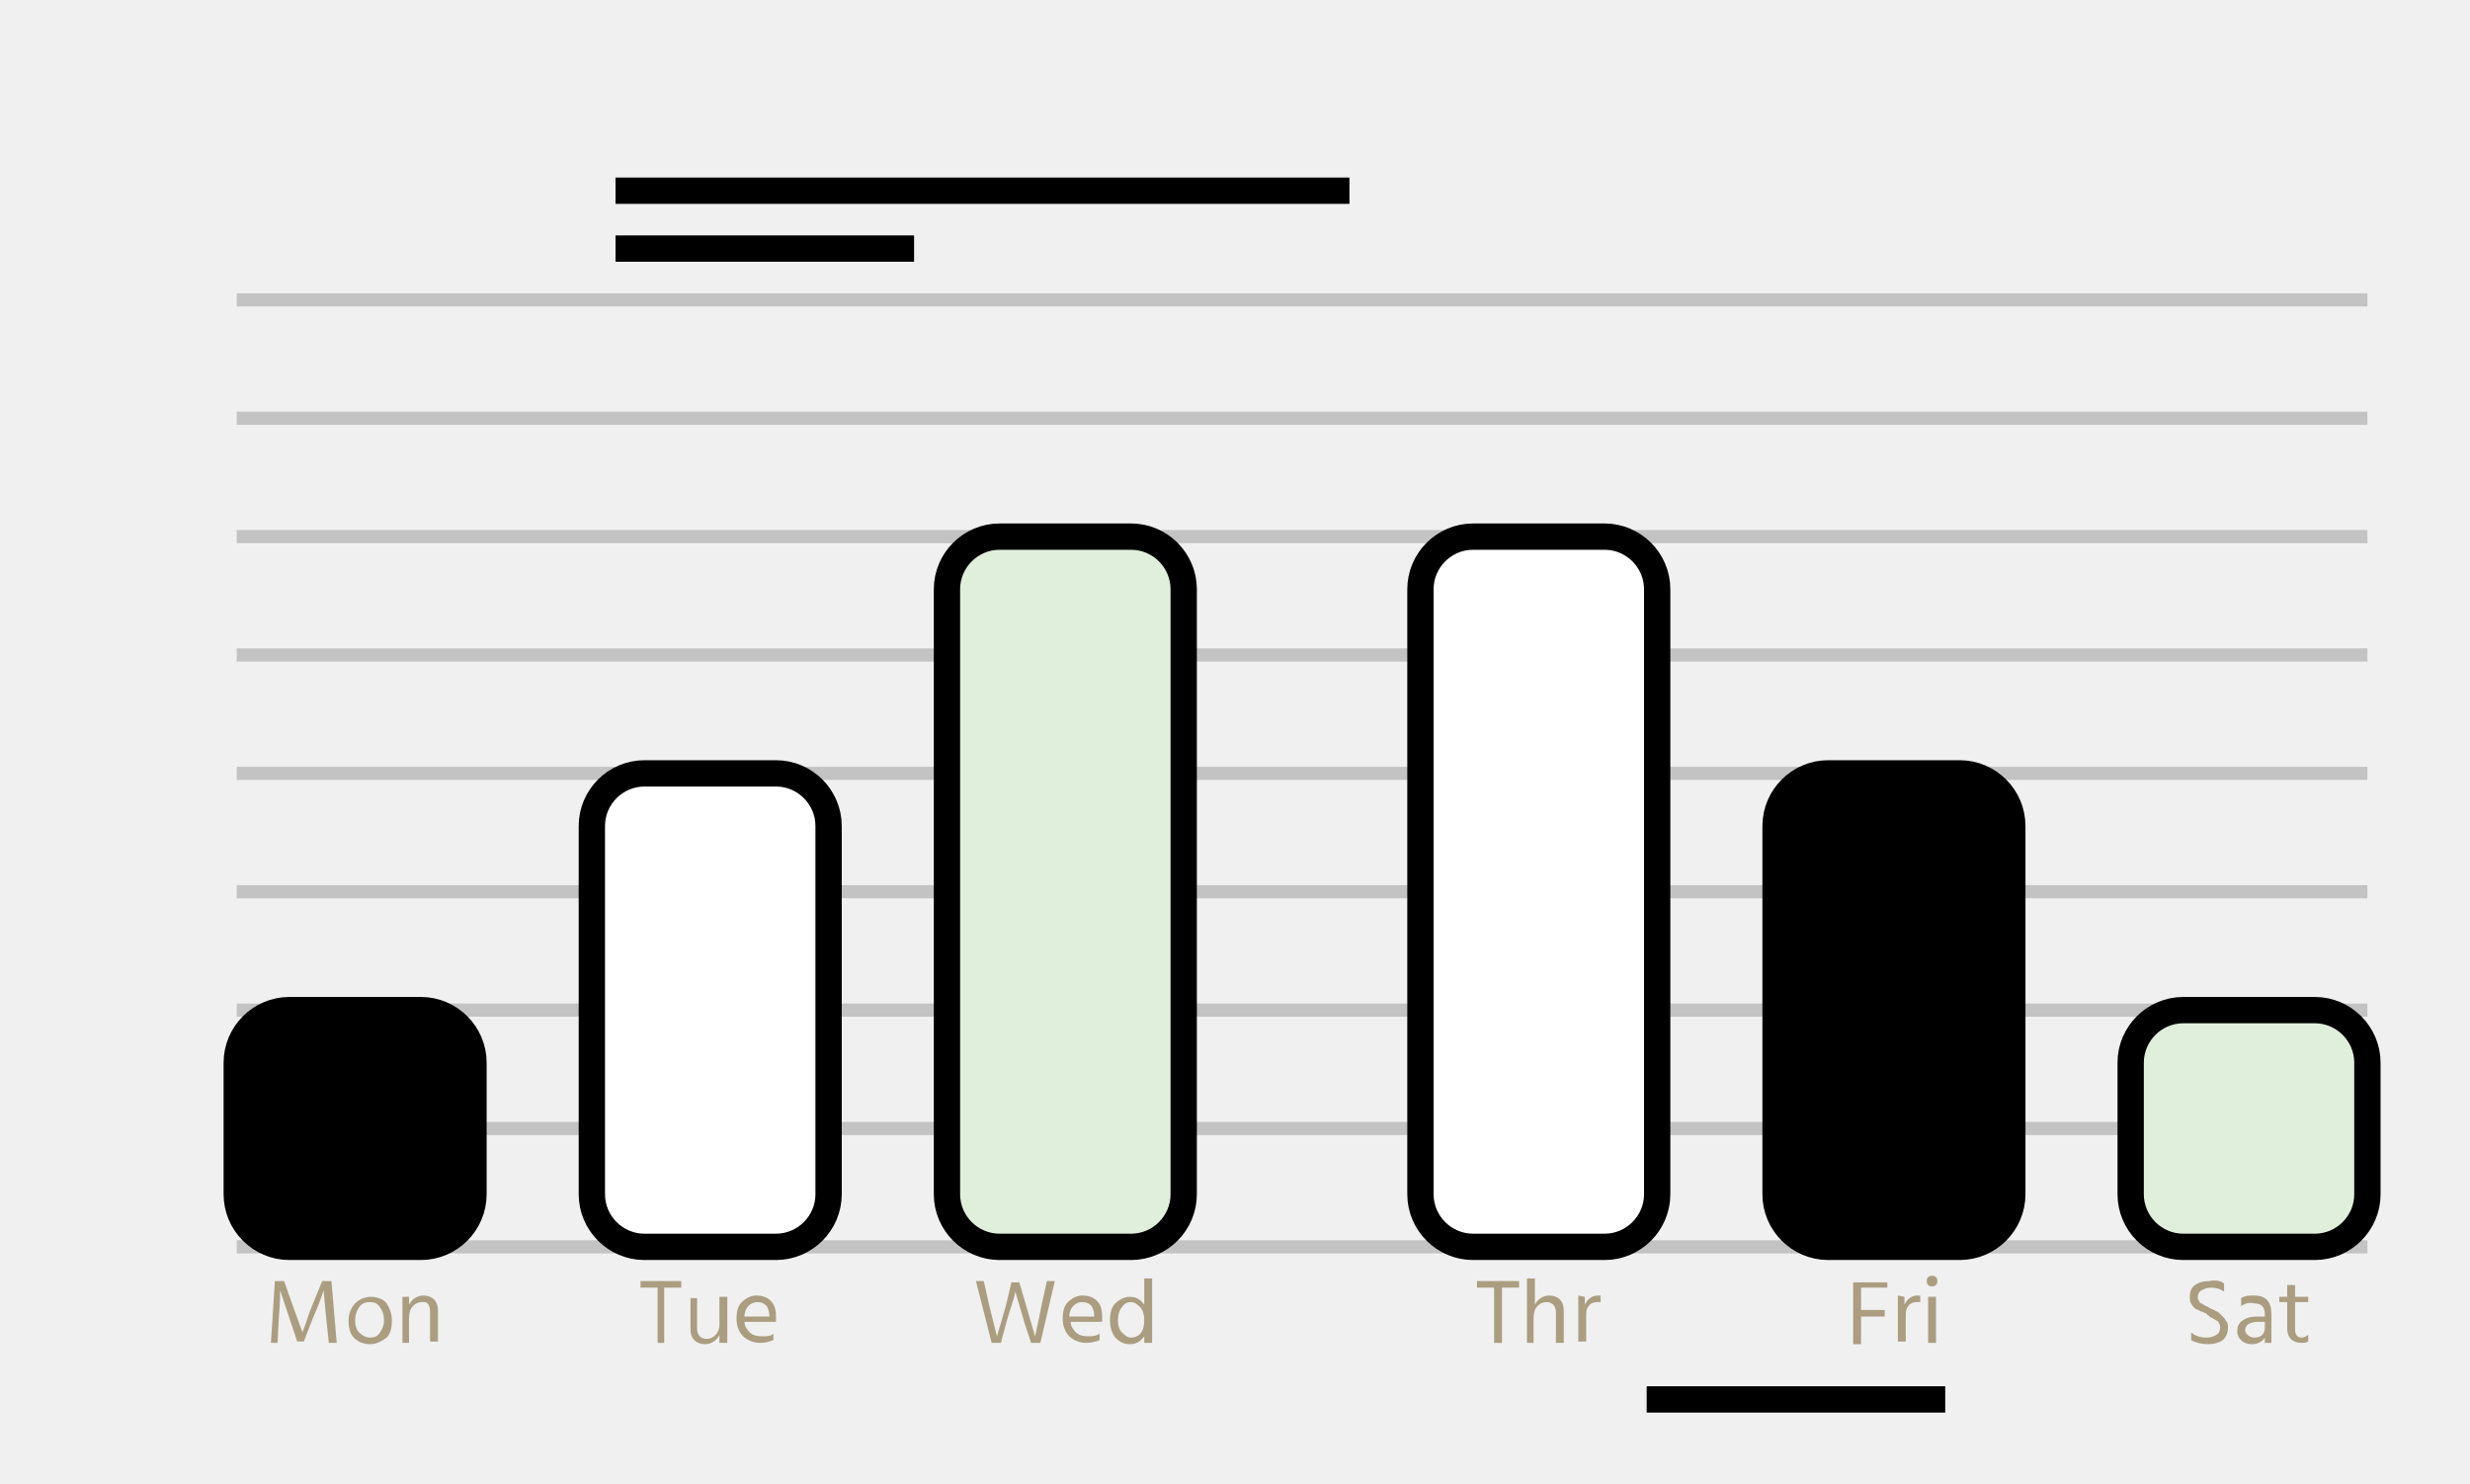
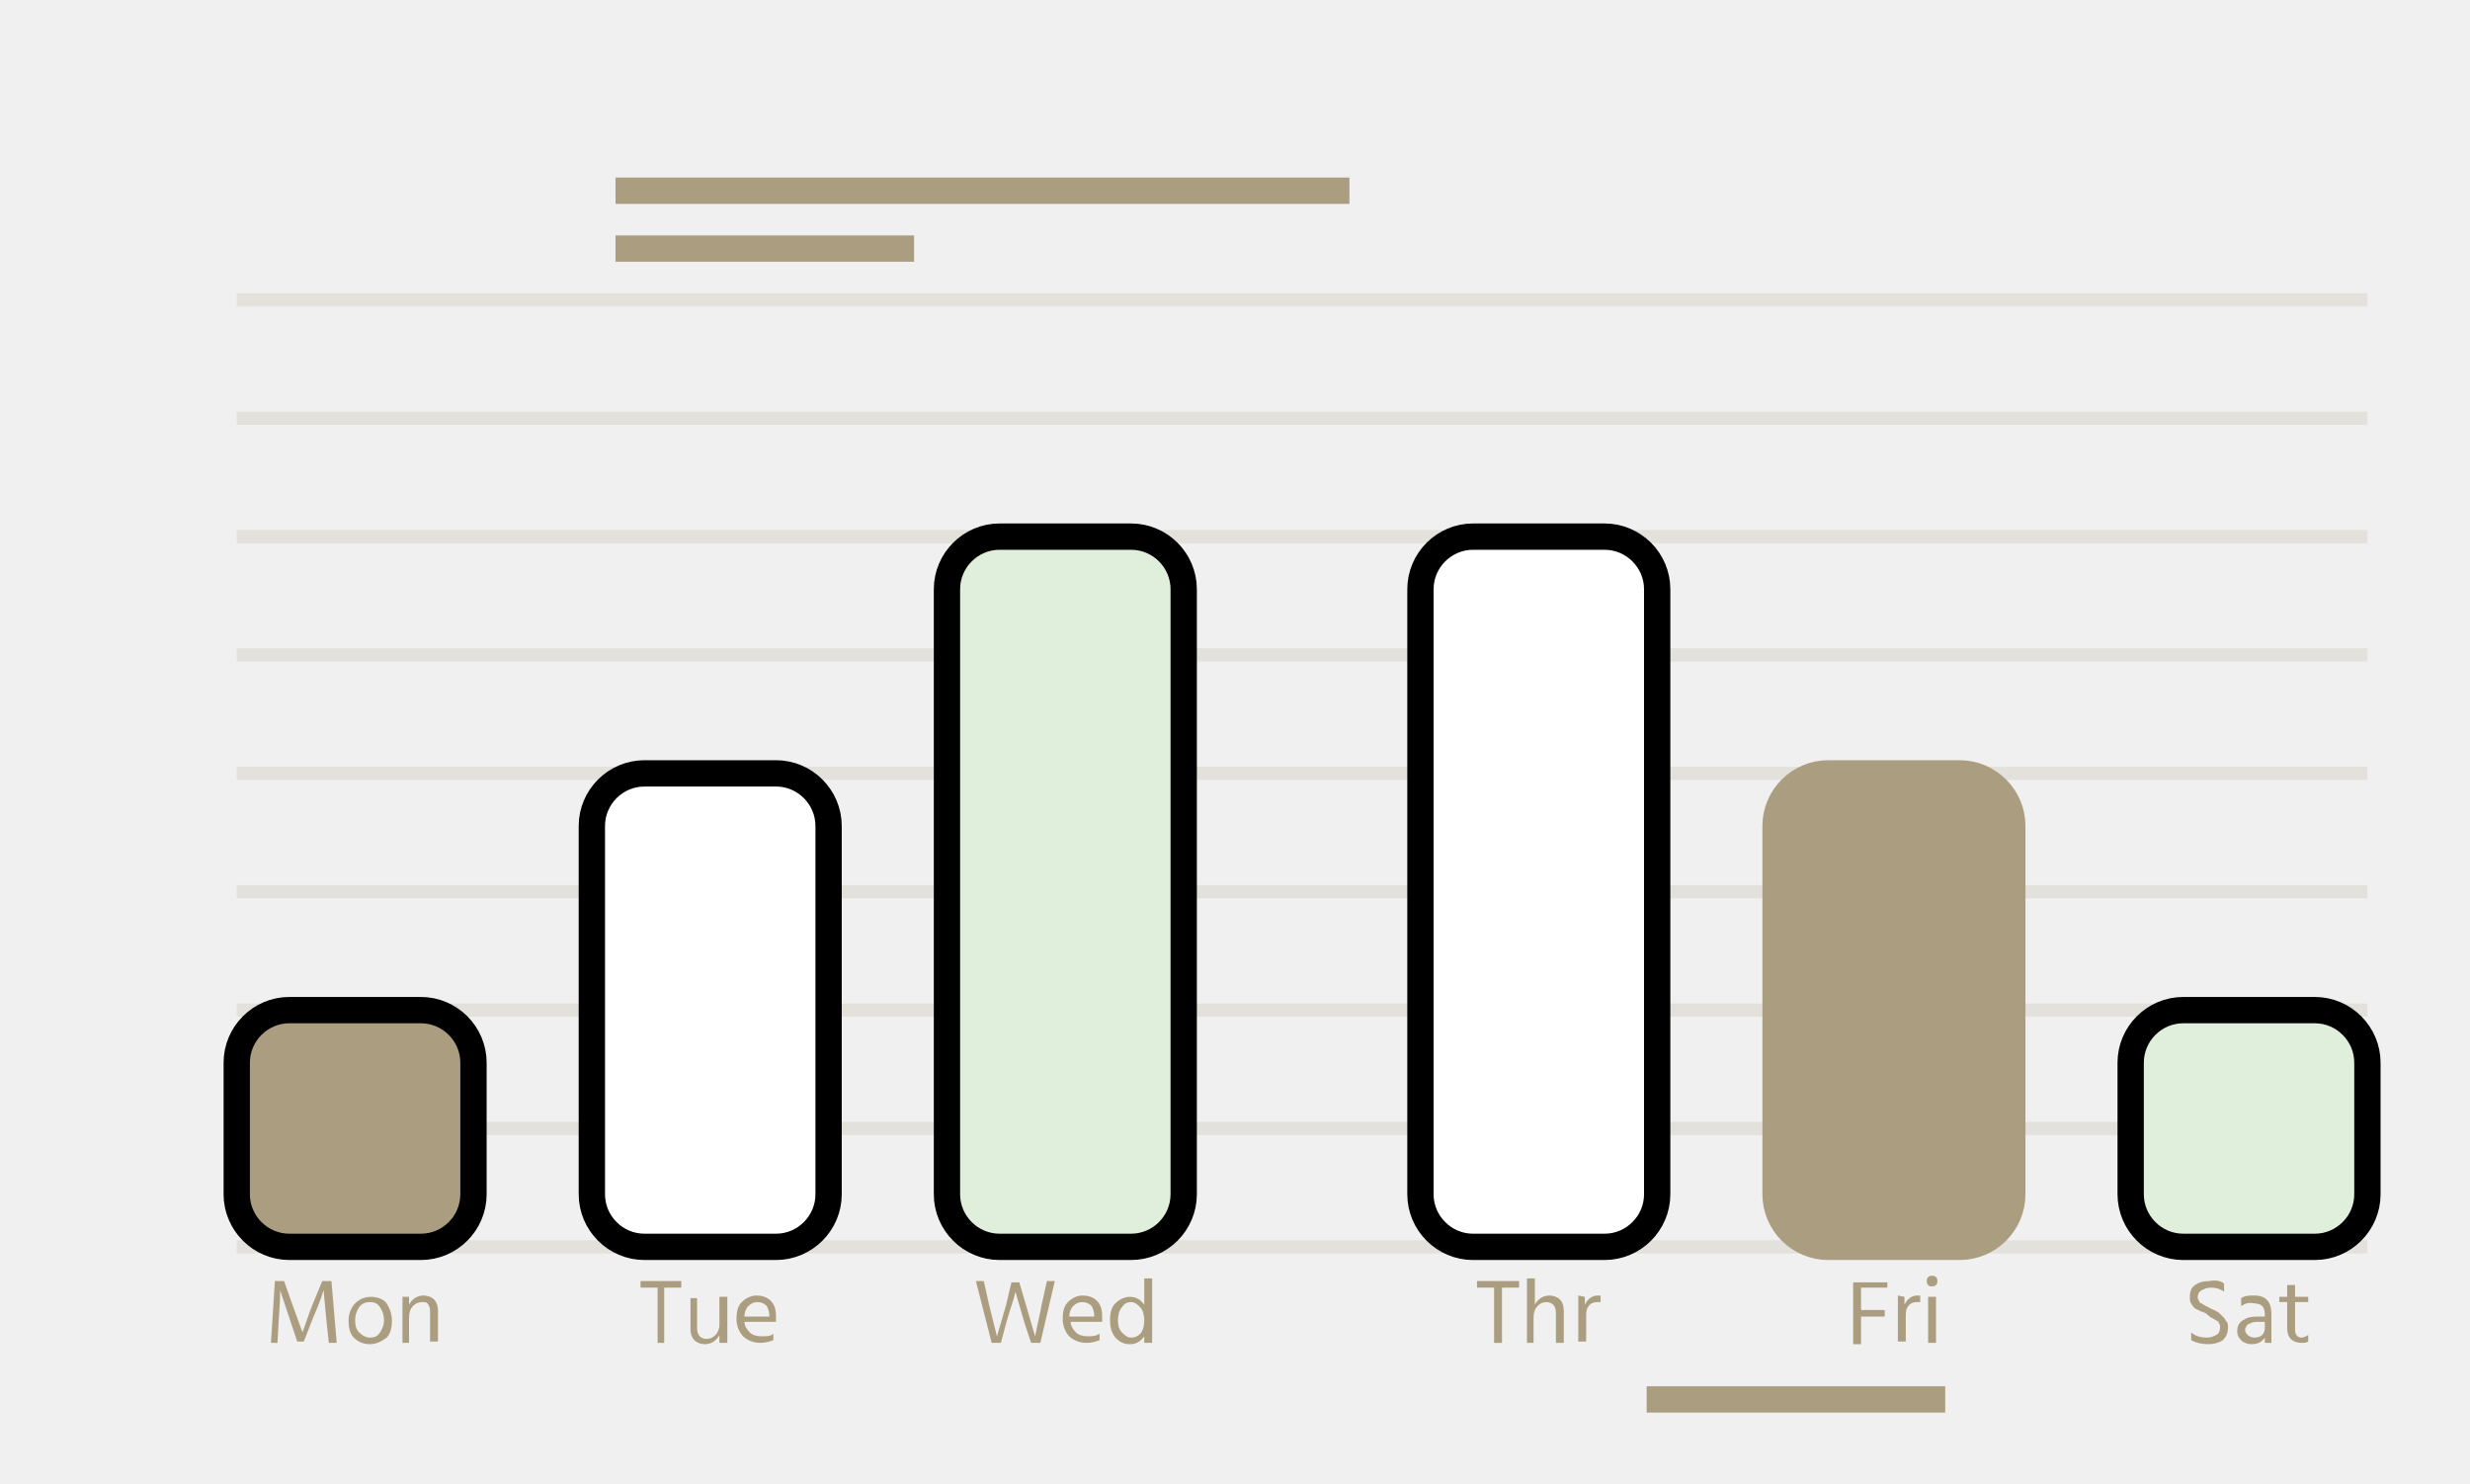
<svg xmlns="http://www.w3.org/2000/svg" version="1.1" id="Layer_1" x="0px" y="0px" viewBox="0 0 187.8 112.8" style="enable-background:new 0 0 187.8 112.8;" xml:space="preserve">
  <style type="text/css">
	.st0{display:none;}
	.st1{display:inline;fill:#E0EFDB;}
	.st2{display:inline;fill:none;stroke:#E0EFDB;stroke-width:5;stroke-miterlimit:10;}
	.st3{display:none;fill:#FFFFFF;}
	.st4{opacity:0.19;}
- 	.st5{fill:none;stroke:#000000;stroke-miterlimit:10;}
- 	.st6{fill:none;stroke:#000000;stroke-width:2;stroke-miterlimit:10;}
+ 	.st5{fill:none;stroke:#AB9D80;stroke-miterlimit:10;}
+ 	.st6{fill:none;stroke:#AB9D80;stroke-width:2;stroke-miterlimit:10;}
	.st7{fill:#AB9D80;}
	.st8{display:none;enable-background:new    ;}
	.st9{font-family:'MyriadPro-Regular';}
	.st10{font-size:12px;}
	.st11{font-size:10px;}
- 	.st12{fill:#FFFFFF;}
- 	.st13{fill:#E0EFDB;}
+ 	.st12{fill:none;stroke:#000000;stroke-width:2;stroke-miterlimit:10;}
+ 	.st13{fill:#FFFFFF;}
+ 	.st14{fill:#E0EFDB;}
</style>
  <g class="st0">
    <path class="st1" d="M183.9,105.6c0,2.2-1.8,4-4,4H7.6c-2.2,0-4-1.8-4-4V8c0-2.2,1.8-4,4-4h172.3c2.2,0,4,1.8,4,4L183.9,105.6   L183.9,105.6z" />
    <path class="st2" d="M183.9,105.6c0,2.2-1.8,4-4,4H7.6c-2.2,0-4-1.8-4-4V8c0-2.2,1.8-4,4-4h172.3c2.2,0,4,1.8,4,4L183.9,105.6   L183.9,105.6z" />
  </g>
  <rect x="139.1" y="49.3" class="st3" width="41.7" height="43.9" />
  <polygon class="st0" points="139.1,49.4 181,49.4 139.1,93.2 " />
  <g class="st4">
    <line class="st5" x1="18" y1="22.8" x2="180" y2="22.8" />
    <line class="st5" x1="18" y1="31.8" x2="180" y2="31.8" />
    <line class="st5" x1="18" y1="40.8" x2="180" y2="40.8" />
    <line class="st5" x1="18" y1="49.8" x2="180" y2="49.8" />
    <line class="st5" x1="18" y1="58.8" x2="180" y2="58.8" />
    <line class="st5" x1="18" y1="67.8" x2="180" y2="67.8" />
    <line class="st5" x1="18" y1="76.8" x2="180" y2="76.8" />
    <line class="st5" x1="18" y1="85.8" x2="180" y2="85.8" />
    <line class="st5" x1="18" y1="94.8" x2="180" y2="94.8" />
  </g>
  <line class="st6" x1="46.8" y1="18.9" x2="69.5" y2="18.9" />
  <line class="st6" x1="46.8" y1="14.5" x2="102.6" y2="14.5" />
  <line class="st6" x1="125.2" y1="106.4" x2="147.9" y2="106.4" />
  <g>
    <path class="st7" d="M20.6,102.1l0.3-4.7h0.7l0.6,1.7l0.8,2.2c0.3-0.8,0.5-1.5,0.8-2.2l0.7-1.7h0.7l0.4,4.7H25l-0.2-1.9l-0.2-2.1   c-0.2,0.7-0.5,1.4-0.8,2.1l-0.7,1.8h-0.5l-0.6-1.8l-0.7-2.1c0,0.2,0,0.9-0.1,2.1l-0.1,1.9H20.6z" />
    <path class="st7" d="M28.1,102.2c-0.5,0-0.9-0.2-1.2-0.5c-0.3-0.3-0.4-0.8-0.4-1.3s0.2-1,0.5-1.3s0.7-0.5,1.2-0.5s1,0.2,1.2,0.5   s0.4,0.8,0.4,1.3s-0.1,1-0.4,1.3C29,102,28.6,102.2,28.1,102.2z M28.1,99c-0.3,0-0.6,0.1-0.8,0.4c-0.2,0.3-0.3,0.6-0.3,1   s0.1,0.7,0.3,0.9s0.5,0.4,0.8,0.4c0.4,0,0.6-0.1,0.8-0.4c0.2-0.3,0.3-0.6,0.3-0.9c0-0.4-0.1-0.7-0.3-1S28.5,99,28.1,99z" />
    <path class="st7" d="M31.1,98.6v0.6c0.2-0.4,0.6-0.7,1.1-0.7c0.3,0,0.6,0.1,0.8,0.3s0.3,0.5,0.3,0.8v2.4h-0.6v-2.3   c0-0.3-0.1-0.5-0.2-0.6S32.3,99,32.1,99c-0.3,0-0.5,0.1-0.7,0.3c-0.2,0.2-0.3,0.5-0.3,0.9v1.9h-0.5v-3.5   C30.6,98.6,31.1,98.6,31.1,98.6z" />
  </g>
  <text transform="matrix(1 0 0 1 59.6544 87.2375)" class="st8 st9 st10">**** *** **** ***</text>
  <text transform="matrix(1 0 0 1 63.7111 72.1164)" class="st8 st9 st11">Balance</text>
  <text transform="matrix(1 0 0 1 141.965 72.8816)" class="st8 st9 st11">$322.00</text>
  <g>
-     <path d="M36,90.8c0,2.2-1.8,4-4,4H22c-2.2,0-4-1.8-4-4v-10c0-2.2,1.8-4,4-4h10c2.2,0,4,1.8,4,4V90.8z" />
-     <path class="st6" d="M36,90.8c0,2.2-1.8,4-4,4H22c-2.2,0-4-1.8-4-4v-10c0-2.2,1.8-4,4-4h10c2.2,0,4,1.8,4,4V90.8z" />
+     <path class="st7" d="M36,90.8c0,2.2-1.8,4-4,4H22c-2.2,0-4-1.8-4-4v-10c0-2.2,1.8-4,4-4h10c2.2,0,4,1.8,4,4V90.8z" />
+     <path class="st12" d="M36,90.8c0,2.2-1.8,4-4,4H22c-2.2,0-4-1.8-4-4v-10c0-2.2,1.8-4,4-4h10c2.2,0,4,1.8,4,4V90.8z" />
  </g>
  <g>
+     <path class="st13" d="M63,90.8c0,2.2-1.8,4-4,4H49c-2.2,0-4-1.8-4-4v-28c0-2.2,1.8-4,4-4h10c2.2,0,4,1.8,4,4V90.8z" />
    <path class="st12" d="M63,90.8c0,2.2-1.8,4-4,4H49c-2.2,0-4-1.8-4-4v-28c0-2.2,1.8-4,4-4h10c2.2,0,4,1.8,4,4V90.8z" />
-     <path class="st6" d="M63,90.8c0,2.2-1.8,4-4,4H49c-2.2,0-4-1.8-4-4v-28c0-2.2,1.8-4,4-4h10c2.2,0,4,1.8,4,4V90.8z" />
  </g>
  <g>
-     <path class="st13" d="M90,90.8c0,2.2-1.8,4-4,4H76c-2.2,0-4-1.8-4-4v-46c0-2.2,1.8-4,4-4h10c2.2,0,4,1.8,4,4V90.8z" />
-     <path class="st6" d="M90,90.8c0,2.2-1.8,4-4,4H76c-2.2,0-4-1.8-4-4v-46c0-2.2,1.8-4,4-4h10c2.2,0,4,1.8,4,4V90.8z" />
+     <path class="st14" d="M90,90.8c0,2.2-1.8,4-4,4H76c-2.2,0-4-1.8-4-4v-46c0-2.2,1.8-4,4-4h10c2.2,0,4,1.8,4,4V90.8z" />
+     <path class="st12" d="M90,90.8c0,2.2-1.8,4-4,4H76c-2.2,0-4-1.8-4-4v-46c0-2.2,1.8-4,4-4h10c2.2,0,4,1.8,4,4V90.8z" />
  </g>
  <g>
-     <path d="M153,90.8c0,2.2-1.8,4-4,4h-10c-2.2,0-4-1.8-4-4v-28c0-2.2,1.8-4,4-4h10c2.2,0,4,1.8,4,4V90.8z" />
+     <path class="st7" d="M153,90.8c0,2.2-1.8,4-4,4h-10c-2.2,0-4-1.8-4-4v-28c0-2.2,1.8-4,4-4h10c2.2,0,4,1.8,4,4V90.8z" />
    <path class="st6" d="M153,90.8c0,2.2-1.8,4-4,4h-10c-2.2,0-4-1.8-4-4v-28c0-2.2,1.8-4,4-4h10c2.2,0,4,1.8,4,4V90.8z" />
  </g>
  <g>
-     <path class="st13" d="M180,90.8c0,2.2-1.8,4-4,4h-10c-2.2,0-4-1.8-4-4v-10c0-2.2,1.8-4,4-4h10c2.2,0,4,1.8,4,4V90.8z" />
-     <path class="st6" d="M180,90.8c0,2.2-1.8,4-4,4h-10c-2.2,0-4-1.8-4-4v-10c0-2.2,1.8-4,4-4h10c2.2,0,4,1.8,4,4V90.8z" />
+     <path class="st14" d="M180,90.8c0,2.2-1.8,4-4,4h-10c-2.2,0-4-1.8-4-4v-10c0-2.2,1.8-4,4-4h10c2.2,0,4,1.8,4,4V90.8z" />
+     <path class="st12" d="M180,90.8c0,2.2-1.8,4-4,4h-10c-2.2,0-4-1.8-4-4v-10c0-2.2,1.8-4,4-4h10c2.2,0,4,1.8,4,4V90.8z" />
  </g>
  <g>
+     <path class="st13" d="M126,90.8c0,2.2-1.8,4-4,4h-10c-2.2,0-4-1.8-4-4v-46c0-2.2,1.8-4,4-4h10c2.2,0,4,1.8,4,4V90.8z" />
    <path class="st12" d="M126,90.8c0,2.2-1.8,4-4,4h-10c-2.2,0-4-1.8-4-4v-46c0-2.2,1.8-4,4-4h10c2.2,0,4,1.8,4,4V90.8z" />
-     <path class="st6" d="M126,90.8c0,2.2-1.8,4-4,4h-10c-2.2,0-4-1.8-4-4v-46c0-2.2,1.8-4,4-4h10c2.2,0,4,1.8,4,4V90.8z" />
  </g>
  <g>
    <path class="st7" d="M51.8,97.4v0.5h-1.3v4.2H50v-4.2h-1.3v-0.5H51.8z" />
    <path class="st7" d="M54.7,98.6h0.6v3.5h-0.6v-0.6c-0.2,0.4-0.6,0.7-1.1,0.7c-0.3,0-0.6-0.1-0.8-0.3s-0.3-0.5-0.3-0.8v-2.4H53v2.3   c0,0.3,0.1,0.5,0.2,0.6c0.1,0.1,0.3,0.2,0.5,0.2c0.3,0,0.5-0.1,0.7-0.3c0.2-0.2,0.3-0.5,0.3-0.8V98.6z" />
    <path class="st7" d="M58.8,101.4v0.5c-0.3,0.1-0.6,0.2-1,0.2c-0.5,0-1-0.2-1.3-0.5s-0.5-0.8-0.5-1.3c0-0.6,0.1-1,0.4-1.3   c0.3-0.3,0.7-0.5,1.1-0.5c0.4,0,0.8,0.1,1.1,0.4s0.4,0.7,0.4,1.2c0,0.1,0,0.3,0,0.4h-2.4c0,0.3,0.2,0.6,0.4,0.8   c0.2,0.2,0.5,0.3,0.9,0.3C58.3,101.6,58.6,101.6,58.8,101.4z M58.5,100.1L58.5,100.1c0-0.4-0.1-0.6-0.2-0.8   c-0.2-0.2-0.4-0.3-0.7-0.3s-0.5,0.1-0.7,0.3s-0.3,0.5-0.3,0.8C56.6,100.1,58.5,100.1,58.5,100.1z" />
  </g>
  <g>
    <path class="st7" d="M76.9,97.5h0.6l0.5,1.7l0.7,2.4c0.2-1,0.4-1.8,0.5-2.4l0.4-1.8h0.6l-1.1,4.7h-0.7l-0.5-1.5l-0.7-2.4   c-0.1,0.6-0.4,1.3-0.7,2.4l-0.4,1.5h-0.7l-1.2-4.7h0.6l0.4,1.8l0.6,2.4c0.3-1,0.5-1.7,0.7-2.4L76.9,97.5z" />
    <path class="st7" d="M83.6,101.4v0.5c-0.3,0.1-0.6,0.2-1,0.2c-0.5,0-1-0.2-1.3-0.5s-0.5-0.8-0.5-1.3c0-0.6,0.1-1,0.4-1.3   s0.7-0.5,1.1-0.5s0.8,0.1,1.1,0.4c0.3,0.3,0.4,0.7,0.4,1.2c0,0.1,0,0.3,0,0.4h-2.4c0,0.3,0.2,0.6,0.4,0.8c0.2,0.2,0.5,0.3,0.9,0.3   C83,101.6,83.3,101.6,83.6,101.4z M83.2,100.1L83.2,100.1c0-0.4-0.1-0.6-0.2-0.8c-0.2-0.2-0.4-0.3-0.7-0.3c-0.3,0-0.5,0.1-0.7,0.3   s-0.3,0.5-0.3,0.8C81.3,100.1,83.2,100.1,83.2,100.1z" />
    <path class="st7" d="M87,97.2h0.6v4.9H87v-0.5c-0.3,0.4-0.6,0.6-1.1,0.6s-0.8-0.2-1.1-0.5c-0.3-0.4-0.4-0.8-0.4-1.3   c0-0.6,0.1-1,0.4-1.3s0.7-0.5,1.1-0.5c0.5,0,0.8,0.2,1.1,0.6V97.2z M86,101.7c0.3,0,0.5-0.1,0.7-0.3c0.2-0.2,0.3-0.6,0.3-1   s-0.1-0.8-0.3-1S86.3,99,86,99s-0.5,0.1-0.7,0.4c-0.2,0.2-0.3,0.6-0.3,1s0.1,0.7,0.3,0.9C85.5,101.5,85.7,101.7,86,101.7z" />
  </g>
  <g>
    <path class="st7" d="M115.5,97.4v0.5h-1.3v4.2h-0.6v-4.2h-1.3v-0.5H115.5z" />
    <path class="st7" d="M116.7,97.2v2c0.2-0.4,0.6-0.7,1.1-0.7c0.3,0,0.6,0.1,0.8,0.3c0.2,0.2,0.3,0.5,0.3,0.9v2.4h-0.6v-2.3   c0-0.3-0.1-0.5-0.2-0.6s-0.3-0.2-0.5-0.2c-0.3,0-0.5,0.1-0.7,0.3c-0.2,0.2-0.3,0.5-0.3,0.9v1.9h-0.5v-4.9L116.7,97.2L116.7,97.2z" />
    <path class="st7" d="M120.5,98.6v0.6c0.2-0.4,0.5-0.7,1-0.7c0.1,0,0.1,0,0.2,0V99c-0.1,0-0.2,0-0.3,0c-0.2,0-0.5,0.1-0.6,0.3   c-0.2,0.2-0.2,0.5-0.2,0.8v1.9H120v-3.5L120.5,98.6L120.5,98.6z" />
  </g>
  <g>
    <path class="st7" d="M143.5,97.9h-2v1.7h1.8v0.5h-1.8v2.1h-0.6v-4.7h2.6V97.9z" />
    <path class="st7" d="M144.8,98.6v0.6c0.2-0.4,0.5-0.7,1-0.7c0.1,0,0.1,0,0.2,0V99c-0.1,0-0.2,0-0.3,0c-0.2,0-0.5,0.1-0.6,0.3   c-0.2,0.2-0.2,0.5-0.2,0.8v1.9h-0.6v-3.5L144.8,98.6L144.8,98.6z" />
    <path class="st7" d="M146.6,97.7c-0.1-0.1-0.1-0.2-0.1-0.3s0-0.2,0.1-0.3s0.2-0.1,0.3-0.1s0.2,0,0.3,0.1s0.1,0.2,0.1,0.3   s0,0.2-0.1,0.3c-0.1,0.1-0.2,0.1-0.3,0.1C146.7,97.8,146.7,97.8,146.6,97.7z M146.6,102.1v-3.5h0.6v3.5H146.6z" />
  </g>
  <g>
    <path class="st7" d="M169.1,97.6v0.6c-0.3-0.2-0.6-0.3-1-0.3c-0.3,0-0.5,0.1-0.7,0.2s-0.3,0.3-0.3,0.5c0,0.1,0,0.2,0.1,0.3   c0,0.1,0.1,0.2,0.2,0.2c0.1,0.1,0.2,0.1,0.3,0.2c0.1,0,0.2,0.1,0.4,0.2s0.3,0.1,0.4,0.2c0.1,0,0.2,0.1,0.3,0.2s0.2,0.2,0.3,0.3   c0.1,0.1,0.1,0.2,0.2,0.3s0.1,0.3,0.1,0.4c0,0.4-0.1,0.7-0.4,1c-0.3,0.2-0.7,0.3-1.1,0.3c-0.5,0-0.9-0.1-1.3-0.3v-0.6   c0.3,0.3,0.8,0.4,1.2,0.4c0.3,0,0.5-0.1,0.7-0.2s0.3-0.3,0.3-0.6c0-0.1,0-0.2-0.1-0.3c0-0.1-0.1-0.2-0.2-0.2   c-0.1-0.1-0.2-0.1-0.3-0.2c-0.1,0-0.2-0.1-0.3-0.2c0,0-0.1,0-0.1-0.1c-0.2-0.1-0.4-0.2-0.5-0.2c-0.1-0.1-0.2-0.1-0.4-0.2   c-0.1-0.1-0.2-0.2-0.3-0.4c-0.1-0.1-0.1-0.3-0.1-0.5c0-0.4,0.1-0.7,0.4-0.9c0.3-0.2,0.6-0.3,1.1-0.3   C168.5,97.3,168.9,97.4,169.1,97.6z" />
    <path class="st7" d="M170.4,99.3v-0.6c0.3-0.2,0.6-0.2,1-0.2c0.9,0,1.3,0.5,1.3,1.4v2.2h-0.5v-0.4c-0.2,0.3-0.5,0.5-1,0.5   c-0.3,0-0.6-0.1-0.8-0.3c-0.2-0.2-0.3-0.4-0.3-0.7c0-0.3,0.1-0.6,0.4-0.8c0.3-0.2,0.6-0.3,1.1-0.3h0.6v-0.2c0-0.3-0.1-0.5-0.2-0.6   s-0.3-0.2-0.6-0.2C171,99,170.7,99.1,170.4,99.3z M172.2,100.5h-0.6c-0.3,0-0.5,0.1-0.7,0.2c-0.1,0.1-0.2,0.3-0.2,0.4   c0,0.2,0.1,0.3,0.2,0.4c0.1,0.1,0.3,0.2,0.5,0.2c0.3,0,0.5-0.1,0.6-0.2s0.2-0.3,0.2-0.5V100.5z" />
    <path class="st7" d="M174.5,99v2.1c0,0.4,0.2,0.6,0.5,0.6c0.2,0,0.3-0.1,0.5-0.2v0.5c-0.2,0.1-0.3,0.1-0.5,0.1   c-0.7,0-1.1-0.4-1.1-1.1v-2h-0.6v-0.4h0.6v-0.9h0.6v0.9h1V99H174.5z" />
  </g>
</svg>
